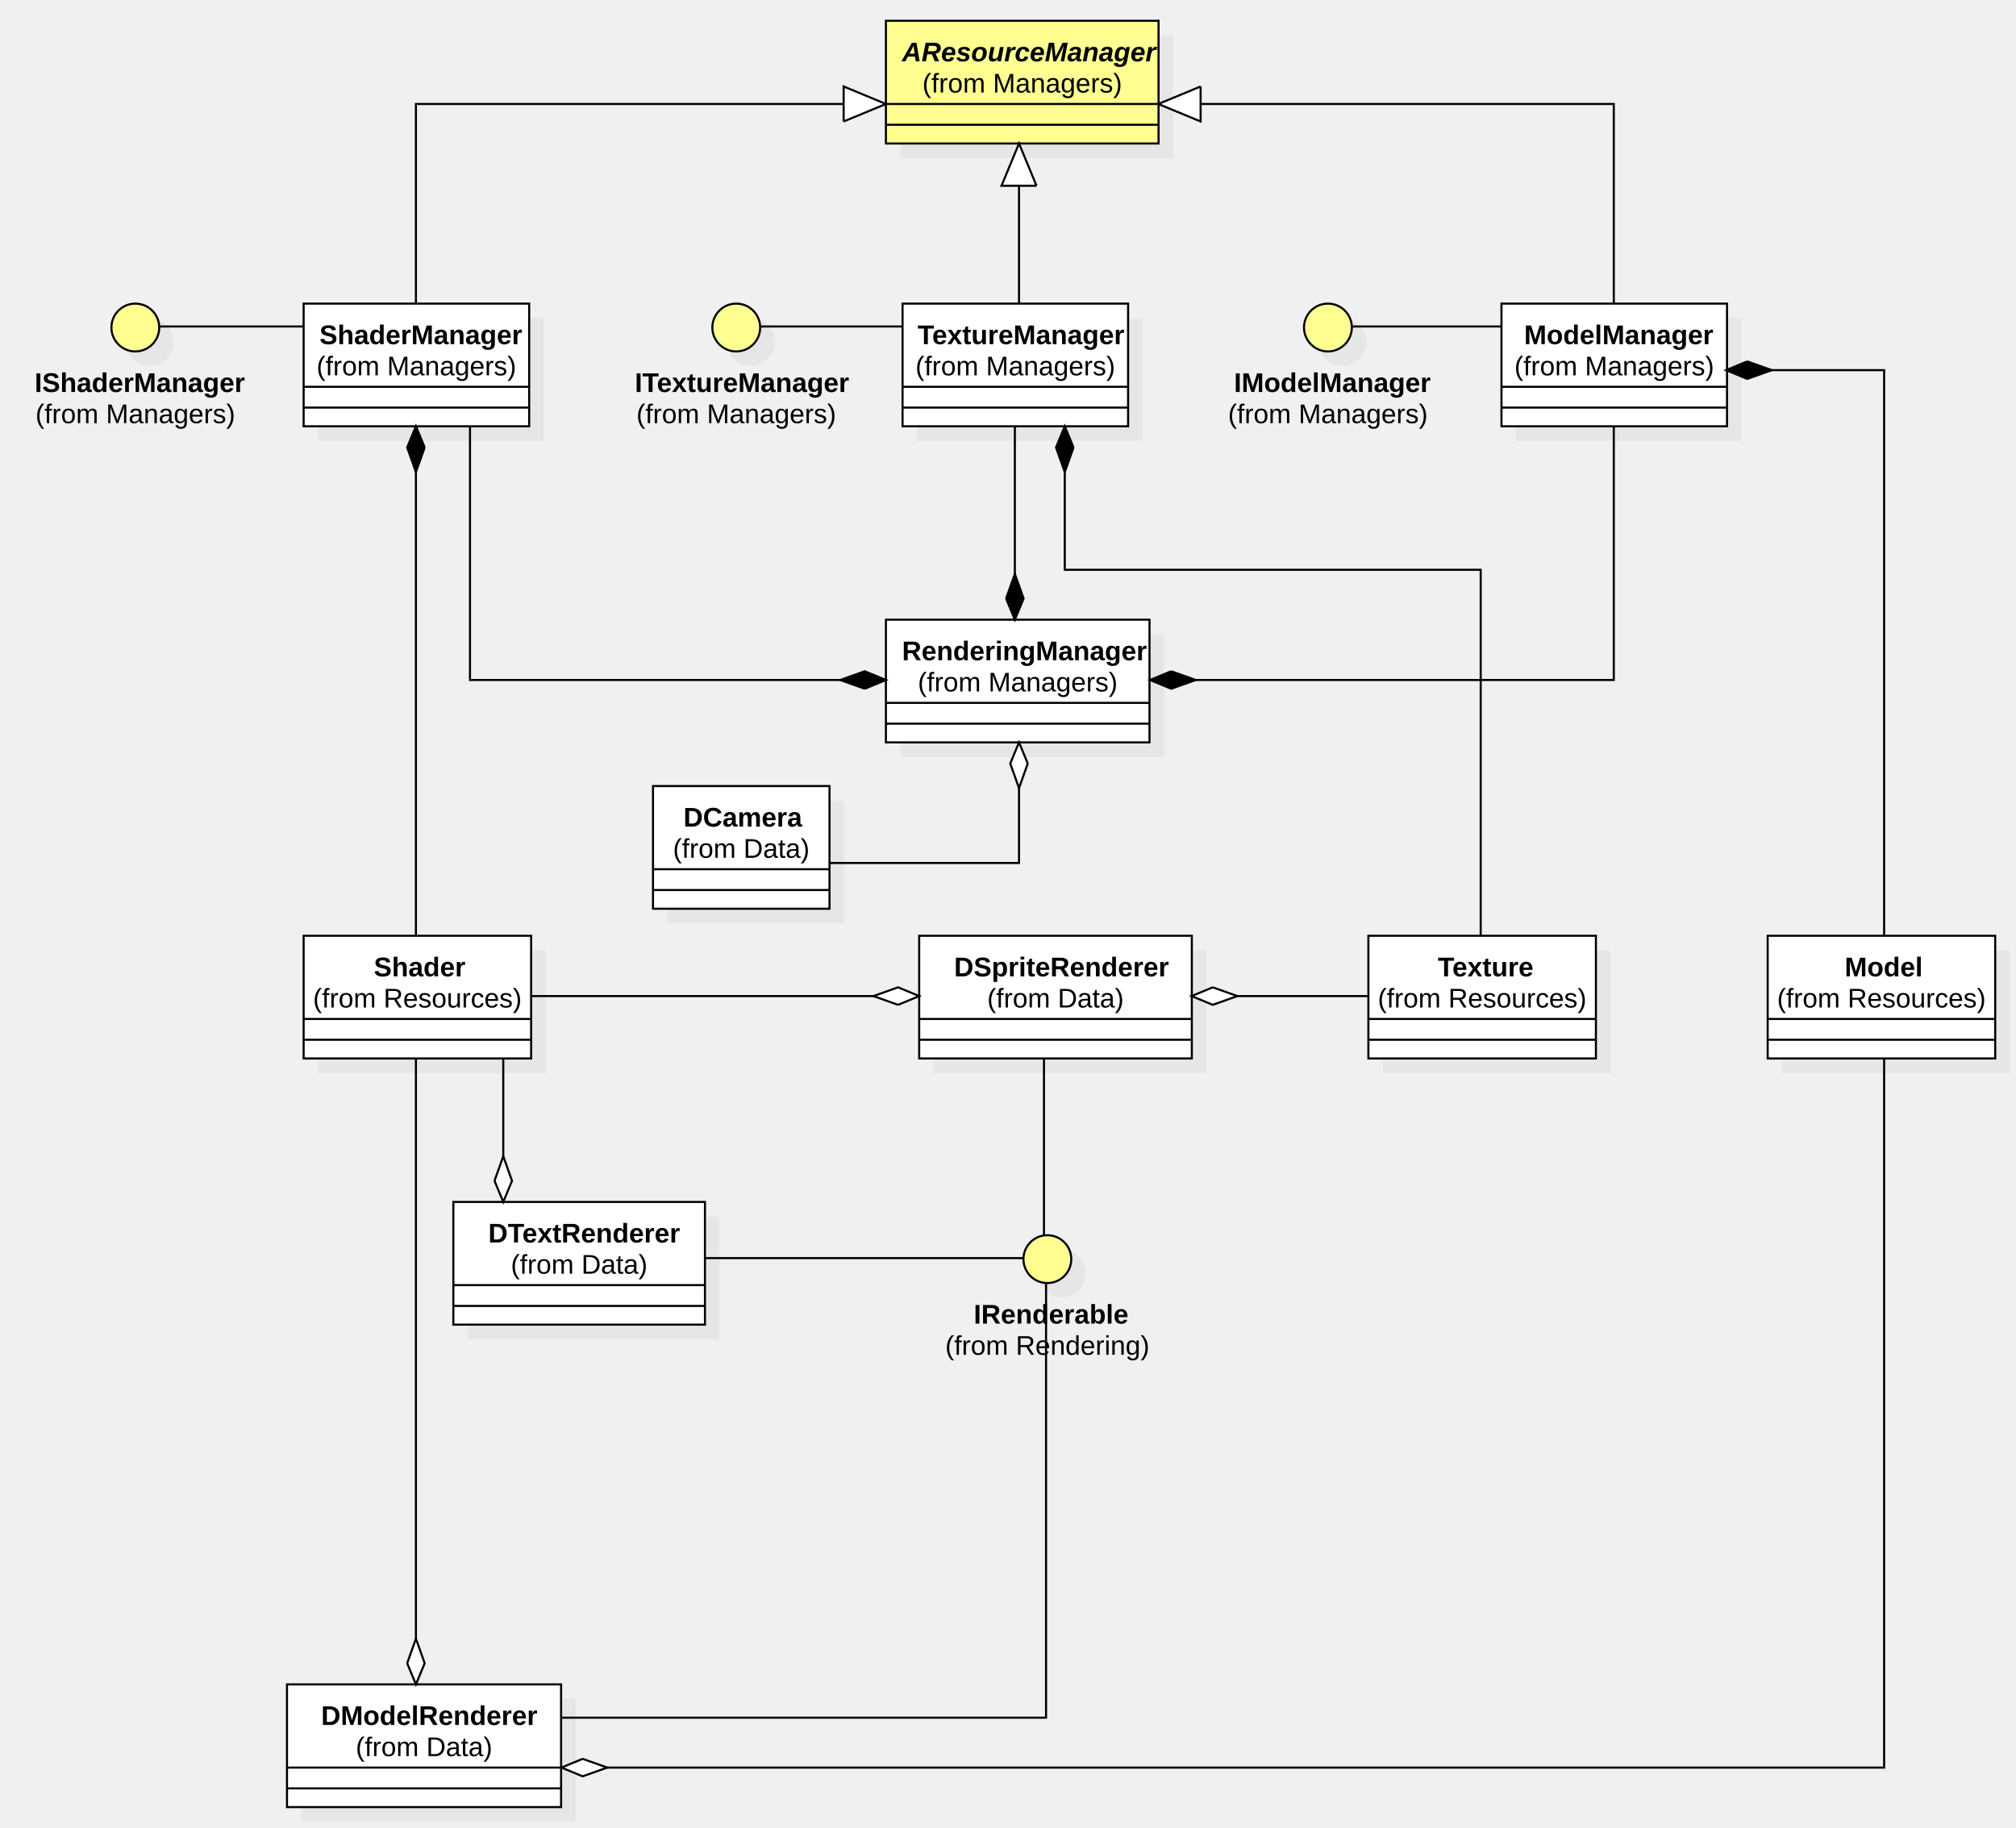
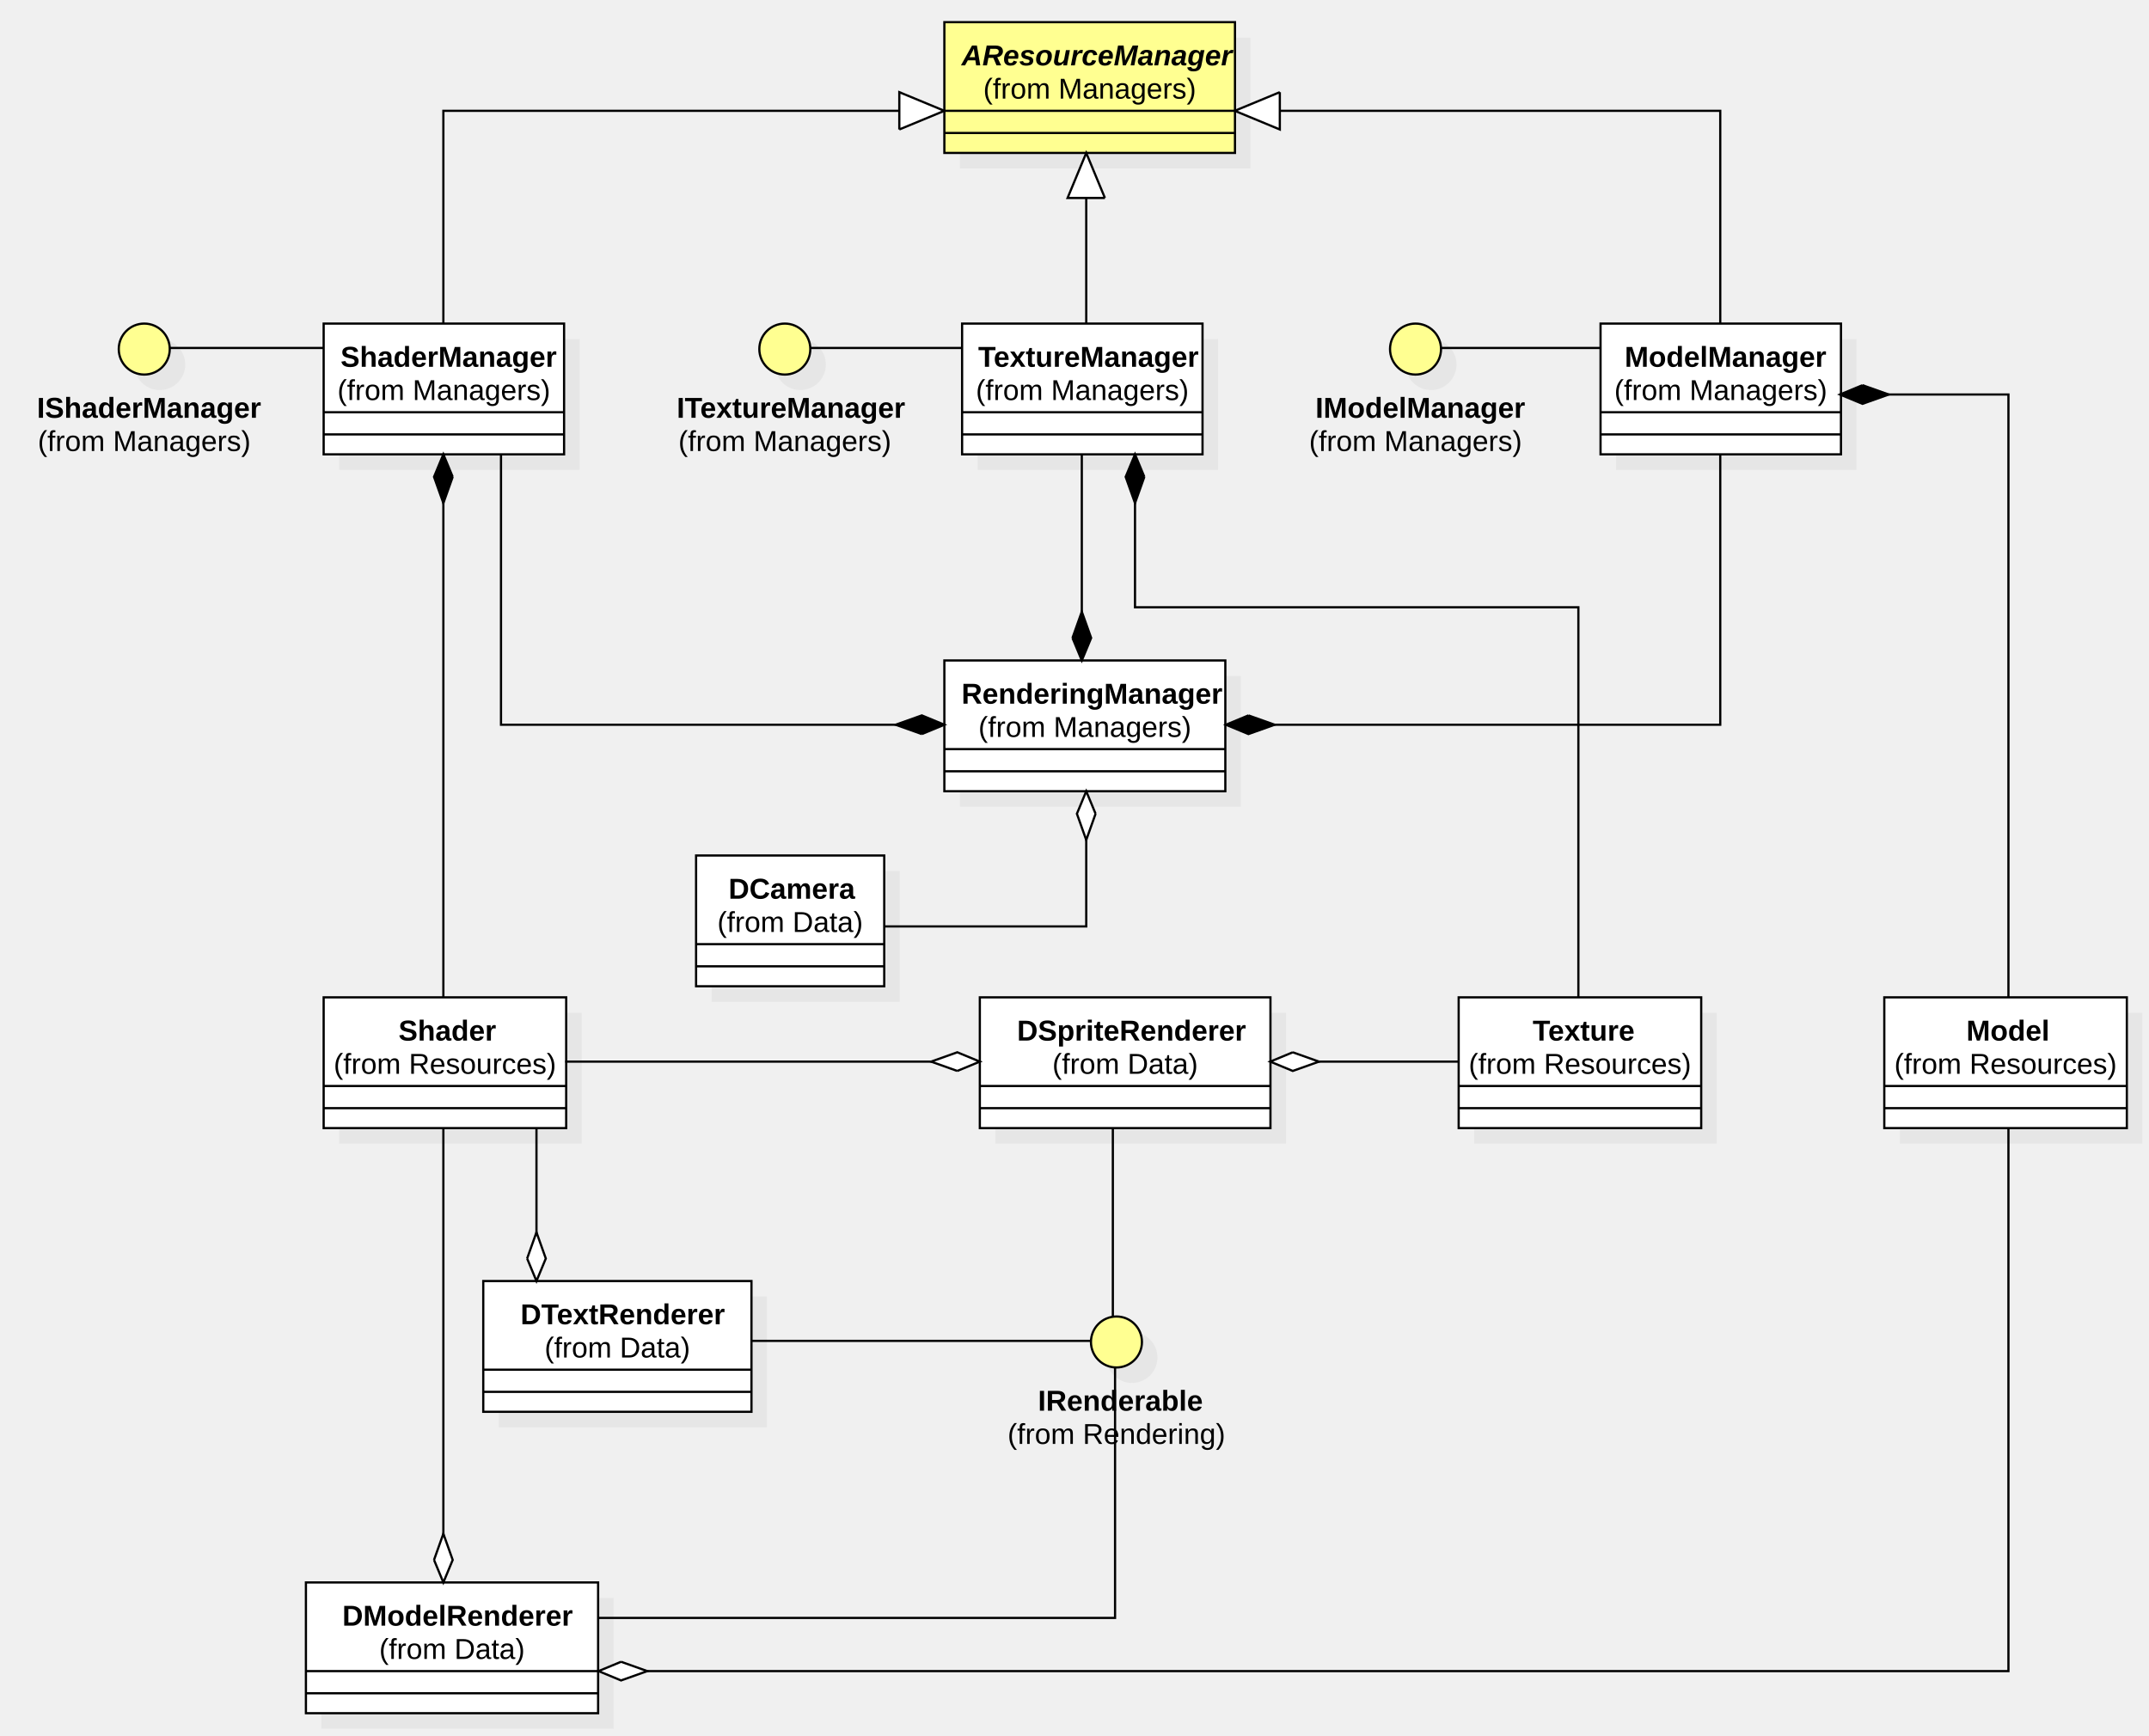
- <svg xmlns="http://www.w3.org/2000/svg" version="1.1" width="969.407" height="879">
+ <svg xmlns="http://www.w3.org/2000/svg" version="1.1" width="969.407" height="783">
  <defs />
  <g>
    <g transform="translate(-22,-6) scale(1,1)">
      <rect fill="#C0C0C0" stroke="none" x="455" y="311" width="126.743" height="59" opacity="0.2" />
    </g>
    <g transform="translate(-22,-6) scale(1,1)">
      <rect fill="#ffffff" stroke="none" x="448" y="304" width="126.743" height="59" />
    </g>
    <g transform="translate(-22,-6) scale(1,1)">
      <path fill="none" stroke="#000000" d="M 448 304 L 574.743 304 L 574.743 363 L 448 363 L 448 304 Z Z" stroke-miterlimit="10" />
    </g>
    <g transform="translate(-22,-6) scale(1,1)">
      <path fill="none" stroke="#000000" d="M 448 344 L 574.743 344" stroke-miterlimit="10" />
    </g>
    <g transform="translate(-22,-6) scale(1,1)">
      <path fill="none" stroke="#000000" d="M 448 354 L 574.743 354" stroke-miterlimit="10" />
    </g>
    <g transform="translate(-22,-6) scale(1,1)">
      <g>
        <path fill="none" stroke="none" />
        <text fill="#000000" stroke="none" font-family="Arial" font-size="13px" font-style="normal" font-weight="bold" text-decoration="none" x="455.725" y="323.5">RenderingManager</text>
      </g>
    </g>
    <g transform="translate(-22,-6) scale(1,1)">
      <g>
        <path fill="none" stroke="none" />
        <text fill="#000000" stroke="none" font-family="Arial" font-size="13px" font-style="normal" font-weight="normal" text-decoration="none" x="463.332" y="338.5">(from Managers)</text>
      </g>
    </g>
    <g transform="translate(-22,-6) scale(1,1)">
      <rect fill="#C0C0C0" stroke="none" x="175" y="159" width="108.455" height="59" opacity="0.2" />
    </g>
    <g transform="translate(-22,-6) scale(1,1)">
      <rect fill="#ffffff" stroke="none" x="168" y="152" width="108.455" height="59" />
    </g>
    <g transform="translate(-22,-6) scale(1,1)">
      <path fill="none" stroke="#000000" d="M 168 152 L 276.455 152 L 276.455 211 L 168 211 L 168 152 Z Z" stroke-miterlimit="10" />
    </g>
    <g transform="translate(-22,-6) scale(1,1)">
      <path fill="none" stroke="#000000" d="M 168 192 L 276.455 192" stroke-miterlimit="10" />
    </g>
    <g transform="translate(-22,-6) scale(1,1)">
      <path fill="none" stroke="#000000" d="M 168 202 L 276.455 202" stroke-miterlimit="10" />
    </g>
    <g transform="translate(-22,-6) scale(1,1)">
      <g>
        <path fill="none" stroke="none" />
        <text fill="#000000" stroke="none" font-family="Arial" font-size="13px" font-style="normal" font-weight="bold" text-decoration="none" x="175.614" y="171.5">ShaderManager</text>
      </g>
    </g>
    <g transform="translate(-22,-6) scale(1,1)">
      <g>
        <path fill="none" stroke="none" />
        <text fill="#000000" stroke="none" font-family="Arial" font-size="13px" font-style="normal" font-weight="normal" text-decoration="none" x="174.188" y="186.5">(from Managers)</text>
      </g>
    </g>
    <g transform="translate(-22,-6) scale(1,1)">
      <rect fill="#C0C0C0" stroke="none" x="455" y="23" width="131.097" height="59" opacity="0.2" />
    </g>
    <g transform="translate(-22,-6) scale(1,1)">
      <rect fill="#ffff91" stroke="none" x="448" y="16" width="131.097" height="59" />
    </g>
    <g transform="translate(-22,-6) scale(1,1)">
      <path fill="none" stroke="#000000" d="M 448 16 L 579.097 16 L 579.097 75 L 448 75 L 448 16 Z Z" stroke-miterlimit="10" />
    </g>
    <g transform="translate(-22,-6) scale(1,1)">
      <path fill="none" stroke="#000000" d="M 448 56 L 579.097 56" stroke-miterlimit="10" />
    </g>
    <g transform="translate(-22,-6) scale(1,1)">
      <path fill="none" stroke="#000000" d="M 448 66 L 579.097 66" stroke-miterlimit="10" />
    </g>
    <g transform="translate(-22,-6) scale(1,1)">
      <g>
        <path fill="none" stroke="none" />
        <text fill="#000000" stroke="none" font-family="Arial" font-size="13px" font-style="italic" font-weight="bold" text-decoration="none" x="455.74" y="35.5">AResourceManager</text>
      </g>
    </g>
    <g transform="translate(-22,-6) scale(1,1)">
      <g>
        <path fill="none" stroke="none" />
        <text fill="#000000" stroke="none" font-family="Arial" font-size="13px" font-style="normal" font-weight="normal" text-decoration="none" x="465.51" y="50.5">(from Managers)</text>
      </g>
    </g>
    <g transform="translate(-22,-6) scale(1,1)">
      <path fill="none" stroke="#000000" d="M 222 152 L 222 56 L 448 56" stroke-miterlimit="10" />
    </g>
    <g transform="translate(-22,-6) scale(1,1)">
      <path fill="#FFFFFF" stroke="none" d="M 427.675 64.419 L 448 56 L 427.675 47.581" />
    </g>
    <g transform="translate(-22,-6) scale(1,1)">
      <path fill="none" stroke="#000000" d="M 427.675 64.419 L 448 56 L 427.675 47.581 L 427.675 64.419" stroke-miterlimit="10" />
    </g>
    <g transform="translate(-22,-6) scale(1,1)">
      <rect fill="#C0C0C0" stroke="none" x="463" y="159" width="108.455" height="59" opacity="0.2" />
    </g>
    <g transform="translate(-22,-6) scale(1,1)">
      <rect fill="#ffffff" stroke="none" x="456" y="152" width="108.455" height="59" />
    </g>
    <g transform="translate(-22,-6) scale(1,1)">
      <path fill="none" stroke="#000000" d="M 456 152 L 564.455 152 L 564.455 211 L 456 211 L 456 152 Z Z" stroke-miterlimit="10" />
    </g>
    <g transform="translate(-22,-6) scale(1,1)">
      <path fill="none" stroke="#000000" d="M 456 192 L 564.455 192" stroke-miterlimit="10" />
    </g>
    <g transform="translate(-22,-6) scale(1,1)">
      <path fill="none" stroke="#000000" d="M 456 202 L 564.455 202" stroke-miterlimit="10" />
    </g>
    <g transform="translate(-22,-6) scale(1,1)">
      <g>
        <path fill="none" stroke="none" />
        <text fill="#000000" stroke="none" font-family="Arial" font-size="13px" font-style="normal" font-weight="bold" text-decoration="none" x="463.258" y="171.5">TextureManager</text>
      </g>
    </g>
    <g transform="translate(-22,-6) scale(1,1)">
      <g>
        <path fill="none" stroke="none" />
        <text fill="#000000" stroke="none" font-family="Arial" font-size="13px" font-style="normal" font-weight="normal" text-decoration="none" x="462.188" y="186.5">(from Managers)</text>
      </g>
    </g>
    <g transform="translate(-22,-6) scale(1,1)">
      <rect fill="#C0C0C0" stroke="none" x="751" y="159" width="108.455" height="59" opacity="0.2" />
    </g>
    <g transform="translate(-22,-6) scale(1,1)">
      <rect fill="#ffffff" stroke="none" x="744" y="152" width="108.455" height="59" />
    </g>
    <g transform="translate(-22,-6) scale(1,1)">
      <path fill="none" stroke="#000000" d="M 744 152 L 852.455 152 L 852.455 211 L 744 211 L 744 152 Z Z" stroke-miterlimit="10" />
    </g>
    <g transform="translate(-22,-6) scale(1,1)">
      <path fill="none" stroke="#000000" d="M 744 192 L 852.455 192" stroke-miterlimit="10" />
    </g>
    <g transform="translate(-22,-6) scale(1,1)">
      <path fill="none" stroke="#000000" d="M 744 202 L 852.455 202" stroke-miterlimit="10" />
    </g>
    <g transform="translate(-22,-6) scale(1,1)">
      <g>
        <path fill="none" stroke="none" />
        <text fill="#000000" stroke="none" font-family="Arial" font-size="13px" font-style="normal" font-weight="bold" text-decoration="none" x="754.87" y="171.5">ModelManager</text>
      </g>
    </g>
    <g transform="translate(-22,-6) scale(1,1)">
      <g>
        <path fill="none" stroke="none" />
        <text fill="#000000" stroke="none" font-family="Arial" font-size="13px" font-style="normal" font-weight="normal" text-decoration="none" x="750.188" y="186.5">(from Managers)</text>
      </g>
    </g>
    <g transform="translate(-22,-6) scale(1,1)">
      <path fill="none" stroke="#000000" d="M 512 152 L 512 75" stroke-miterlimit="10" />
    </g>
    <g transform="translate(-22,-6) scale(1,1)">
      <path fill="#FFFFFF" stroke="none" d="M 520.419 95.325 L 512 75 L 503.581 95.325" />
    </g>
    <g transform="translate(-22,-6) scale(1,1)">
      <path fill="none" stroke="#000000" d="M 520.419 95.325 L 512 75 L 503.581 95.325 L 520.419 95.325" stroke-miterlimit="10" />
    </g>
    <g transform="translate(-22,-6) scale(1,1)">
      <path fill="none" stroke="#000000" d="M 798 152 L 798 56 L 579 56" stroke-miterlimit="10" />
    </g>
    <g transform="translate(-22,-6) scale(1,1)">
      <path fill="#FFFFFF" stroke="none" d="M 599.325 47.581 L 579 56 L 599.325 64.419" />
    </g>
    <g transform="translate(-22,-6) scale(1,1)">
      <path fill="none" stroke="#000000" d="M 599.325 47.581 L 579 56 L 599.325 64.419 L 599.325 47.581" stroke-miterlimit="10" />
    </g>
    <g transform="translate(-22,-6) scale(1,1)">
      <path fill="none" stroke="#000000" d="M 248 211 L 248 333 L 448 333" stroke-miterlimit="10" />
    </g>
    <g transform="translate(-22,-6) scale(1,1)">
      <path fill="#000000" stroke="none" d="M 437.837 337.21 L 448 333 L 437.837 328.79 L 426 333" />
    </g>
    <g transform="translate(-22,-6) scale(1,1)">
      <path fill="none" stroke="#000000" d="M 437.837 337.21 L 448 333 L 437.837 328.79 L 426 333 L 437.837 337.21" stroke-miterlimit="10" />
    </g>
    <g transform="translate(-22,-6) scale(1,1)">
      <path fill="none" stroke="#000000" d="M 510 211 L 510 304" stroke-miterlimit="10" />
    </g>
    <g transform="translate(-22,-6) scale(1,1)">
      <path fill="#000000" stroke="none" d="M 505.79 293.837 L 510 304 L 514.21 293.837 L 510 282" />
    </g>
    <g transform="translate(-22,-6) scale(1,1)">
      <path fill="none" stroke="#000000" d="M 505.79 293.837 L 510 304 L 514.21 293.837 L 510 282 L 505.79 293.837" stroke-miterlimit="10" />
    </g>
    <g transform="translate(-22,-6) scale(1,1)">
      <path fill="none" stroke="#000000" d="M 798 211 L 798 333 L 575 333" stroke-miterlimit="10" />
    </g>
    <g transform="translate(-22,-6) scale(1,1)">
      <path fill="#000000" stroke="none" d="M 585.163 328.79 L 575 333 L 585.163 337.21 L 597 333" />
    </g>
    <g transform="translate(-22,-6) scale(1,1)">
      <path fill="none" stroke="#000000" d="M 585.163 328.79 L 575 333 L 585.163 337.21 L 597 333 L 585.163 328.79" stroke-miterlimit="10" />
    </g>
    <g transform="translate(-22,-6) scale(1,1)">
      <rect fill="#C0C0C0" stroke="none" x="687" y="463" width="109.407" height="59" opacity="0.2" />
    </g>
    <g transform="translate(-22,-6) scale(1,1)">
      <rect fill="#ffffff" stroke="none" x="680" y="456" width="109.407" height="59" />
    </g>
    <g transform="translate(-22,-6) scale(1,1)">
      <path fill="none" stroke="#000000" d="M 680 456 L 789.407 456 L 789.407 515 L 680 515 L 680 456 Z Z" stroke-miterlimit="10" />
    </g>
    <g transform="translate(-22,-6) scale(1,1)">
      <path fill="none" stroke="#000000" d="M 680 496 L 789.407 496" stroke-miterlimit="10" />
    </g>
    <g transform="translate(-22,-6) scale(1,1)">
      <path fill="none" stroke="#000000" d="M 680 506 L 789.407 506" stroke-miterlimit="10" />
    </g>
    <g transform="translate(-22,-6) scale(1,1)">
      <g>
        <path fill="none" stroke="none" />
        <text fill="#000000" stroke="none" font-family="Arial" font-size="13px" font-style="normal" font-weight="bold" text-decoration="none" x="713.388" y="475.5">Texture</text>
      </g>
    </g>
    <g transform="translate(-22,-6) scale(1,1)">
      <g>
        <path fill="none" stroke="none" />
        <text fill="#000000" stroke="none" font-family="Arial" font-size="13px" font-style="normal" font-weight="normal" text-decoration="none" x="684.5" y="490.5">(from Resources)</text>
      </g>
    </g>
    <g transform="translate(-22,-6) scale(1,1)">
      <rect fill="#C0C0C0" stroke="none" x="175" y="463" width="109.407" height="59" opacity="0.2" />
    </g>
    <g transform="translate(-22,-6) scale(1,1)">
      <rect fill="#ffffff" stroke="none" x="168" y="456" width="109.407" height="59" />
    </g>
    <g transform="translate(-22,-6) scale(1,1)">
      <path fill="none" stroke="#000000" d="M 168 456 L 277.407 456 L 277.407 515 L 168 515 L 168 456 Z Z" stroke-miterlimit="10" />
    </g>
    <g transform="translate(-22,-6) scale(1,1)">
      <path fill="none" stroke="#000000" d="M 168 496 L 277.407 496" stroke-miterlimit="10" />
    </g>
    <g transform="translate(-22,-6) scale(1,1)">
      <path fill="none" stroke="#000000" d="M 168 506 L 277.407 506" stroke-miterlimit="10" />
    </g>
    <g transform="translate(-22,-6) scale(1,1)">
      <g>
        <path fill="none" stroke="none" />
        <text fill="#000000" stroke="none" font-family="Arial" font-size="13px" font-style="normal" font-weight="bold" text-decoration="none" x="201.744" y="475.5">Shader</text>
      </g>
    </g>
    <g transform="translate(-22,-6) scale(1,1)">
      <g>
        <path fill="none" stroke="none" />
        <text fill="#000000" stroke="none" font-family="Arial" font-size="13px" font-style="normal" font-weight="normal" text-decoration="none" x="172.5" y="490.5">(from Resources)</text>
      </g>
    </g>
    <g transform="translate(-22,-6) scale(1,1)">
      <rect fill="#C0C0C0" stroke="none" x="879" y="463" width="109.407" height="59" opacity="0.2" />
    </g>
    <g transform="translate(-22,-6) scale(1,1)">
      <rect fill="#ffffff" stroke="none" x="872" y="456" width="109.407" height="59" />
    </g>
    <g transform="translate(-22,-6) scale(1,1)">
      <path fill="none" stroke="#000000" d="M 872 456 L 981.407 456 L 981.407 515 L 872 515 L 872 456 Z Z" stroke-miterlimit="10" />
    </g>
    <g transform="translate(-22,-6) scale(1,1)">
      <path fill="none" stroke="#000000" d="M 872 496 L 981.407 496" stroke-miterlimit="10" />
    </g>
    <g transform="translate(-22,-6) scale(1,1)">
      <path fill="none" stroke="#000000" d="M 872 506 L 981.407 506" stroke-miterlimit="10" />
    </g>
    <g transform="translate(-22,-6) scale(1,1)">
      <g>
        <path fill="none" stroke="none" />
        <text fill="#000000" stroke="none" font-family="Arial" font-size="13px" font-style="normal" font-weight="bold" text-decoration="none" x="909" y="475.5">Model</text>
      </g>
    </g>
    <g transform="translate(-22,-6) scale(1,1)">
      <g>
        <path fill="none" stroke="none" />
        <text fill="#000000" stroke="none" font-family="Arial" font-size="13px" font-style="normal" font-weight="normal" text-decoration="none" x="876.5" y="490.5">(from Resources)</text>
      </g>
    </g>
    <g transform="translate(-22,-6) scale(1,1)">
-       <rect fill="#C0C0C0" stroke="none" x="167" y="823" width="131.808" height="59" opacity="0.2" />
-     </g>
-     <g transform="translate(-22,-6) scale(1,1)">
-       <rect fill="#ffffff" stroke="none" x="160" y="816" width="131.808" height="59" />
-     </g>
-     <g transform="translate(-22,-6) scale(1,1)">
-       <path fill="none" stroke="#000000" d="M 160 816 L 291.808 816 L 291.808 875 L 160 875 L 160 816 Z Z" stroke-miterlimit="10" />
-     </g>
-     <g transform="translate(-22,-6) scale(1,1)">
-       <path fill="none" stroke="#000000" d="M 160 856 L 291.808 856" stroke-miterlimit="10" />
-     </g>
-     <g transform="translate(-22,-6) scale(1,1)">
-       <path fill="none" stroke="#000000" d="M 160 866 L 291.808 866" stroke-miterlimit="10" />
-     </g>
-     <g transform="translate(-22,-6) scale(1,1)">
-       <g>
-         <path fill="none" stroke="none" />
-         <text fill="#000000" stroke="none" font-family="Arial" font-size="13px" font-style="normal" font-weight="bold" text-decoration="none" x="176.408" y="835.5">DModelRenderer</text>
-       </g>
-     </g>
-     <g transform="translate(-22,-6) scale(1,1)">
-       <g>
-         <path fill="none" stroke="none" />
-         <text fill="#000000" stroke="none" font-family="Arial" font-size="13px" font-style="normal" font-weight="normal" text-decoration="none" x="193.039" y="850.5">(from Data)</text>
+       <rect fill="#C0C0C0" stroke="none" x="167" y="727" width="131.808" height="59" opacity="0.2" />
+     </g>
+     <g transform="translate(-22,-6) scale(1,1)">
+       <rect fill="#ffffff" stroke="none" x="160" y="720" width="131.808" height="59" />
+     </g>
+     <g transform="translate(-22,-6) scale(1,1)">
+       <path fill="none" stroke="#000000" d="M 160 720 L 291.808 720 L 291.808 779 L 160 779 L 160 720 Z Z" stroke-miterlimit="10" />
+     </g>
+     <g transform="translate(-22,-6) scale(1,1)">
+       <path fill="none" stroke="#000000" d="M 160 760 L 291.808 760" stroke-miterlimit="10" />
+     </g>
+     <g transform="translate(-22,-6) scale(1,1)">
+       <path fill="none" stroke="#000000" d="M 160 770 L 291.808 770" stroke-miterlimit="10" />
+     </g>
+     <g transform="translate(-22,-6) scale(1,1)">
+       <g>
+         <path fill="none" stroke="none" />
+         <text fill="#000000" stroke="none" font-family="Arial" font-size="13px" font-style="normal" font-weight="bold" text-decoration="none" x="176.408" y="739.5">DModelRenderer</text>
+       </g>
+     </g>
+     <g transform="translate(-22,-6) scale(1,1)">
+       <g>
+         <path fill="none" stroke="none" />
+         <text fill="#000000" stroke="none" font-family="Arial" font-size="13px" font-style="normal" font-weight="normal" text-decoration="none" x="193.039" y="754.5">(from Data)</text>
      </g>
    </g>
    <g transform="translate(-22,-6) scale(1,1)">
      <rect fill="#C0C0C0" stroke="none" x="247" y="591" width="120.985" height="59" opacity="0.2" />
    </g>
    <g transform="translate(-22,-6) scale(1,1)">
      <rect fill="#ffffff" stroke="none" x="240" y="584" width="120.985" height="59" />
    </g>
    <g transform="translate(-22,-6) scale(1,1)">
      <path fill="none" stroke="#000000" d="M 240 584 L 360.985 584 L 360.985 643 L 240 643 L 240 584 Z Z" stroke-miterlimit="10" />
    </g>
    <g transform="translate(-22,-6) scale(1,1)">
      <path fill="none" stroke="#000000" d="M 240 624 L 360.985 624" stroke-miterlimit="10" />
    </g>
    <g transform="translate(-22,-6) scale(1,1)">
      <path fill="none" stroke="#000000" d="M 240 634 L 360.985 634" stroke-miterlimit="10" />
    </g>
    <g transform="translate(-22,-6) scale(1,1)">
      <g>
        <path fill="none" stroke="none" />
        <text fill="#000000" stroke="none" font-family="Arial" font-size="13px" font-style="normal" font-weight="bold" text-decoration="none" x="256.78" y="603.5">DTextRenderer</text>
      </g>
    </g>
    <g transform="translate(-22,-6) scale(1,1)">
      <g>
        <path fill="none" stroke="none" />
        <text fill="#000000" stroke="none" font-family="Arial" font-size="13px" font-style="normal" font-weight="normal" text-decoration="none" x="267.628" y="618.5">(from Data)</text>
      </g>
    </g>
    <g transform="translate(-22,-6) scale(1,1)">
      <path fill="none" stroke="#000000" d="M 222 456 L 222 211" stroke-miterlimit="10" />
    </g>
    <g transform="translate(-22,-6) scale(1,1)">
      <path fill="#000000" stroke="none" d="M 226.21 221.163 L 222 211 L 217.79 221.163 L 222 233" />
    </g>
    <g transform="translate(-22,-6) scale(1,1)">
      <path fill="none" stroke="#000000" d="M 226.21 221.163 L 222 211 L 217.79 221.163 L 222 233 L 226.21 221.163" stroke-miterlimit="10" />
    </g>
    <g transform="translate(-22,-6) scale(1,1)">
      <path fill="none" stroke="#000000" d="M 264 515 L 264 584" stroke-miterlimit="10" />
    </g>
    <g transform="translate(-22,-6) scale(1,1)">
      <path fill="#FFFFFF" stroke="none" d="M 259.79 573.837 L 264 584 L 268.21 573.837 L 264 562" />
    </g>
    <g transform="translate(-22,-6) scale(1,1)">
      <path fill="none" stroke="#000000" d="M 259.79 573.837 L 264 584 L 268.21 573.837 L 264 562 L 259.79 573.837" stroke-miterlimit="10" />
    </g>
    <g transform="translate(-22,-6) scale(1,1)">
-       <path fill="none" stroke="#000000" d="M 222 515 L 222 816" stroke-miterlimit="10" />
-     </g>
-     <g transform="translate(-22,-6) scale(1,1)">
-       <path fill="#FFFFFF" stroke="none" d="M 217.79 805.837 L 222 816 L 226.21 805.837 L 222 794" />
-     </g>
-     <g transform="translate(-22,-6) scale(1,1)">
-       <path fill="none" stroke="#000000" d="M 217.79 805.837 L 222 816 L 226.21 805.837 L 222 794 L 217.79 805.837" stroke-miterlimit="10" />
-     </g>
-     <g transform="translate(-22,-6) scale(1,1)">
-       <path fill="none" stroke="#000000" d="M 928 515 L 928 856 L 292 856" stroke-miterlimit="10" />
-     </g>
-     <g transform="translate(-22,-6) scale(1,1)">
-       <path fill="#FFFFFF" stroke="none" d="M 302.163 851.79 L 292 856 L 302.163 860.21 L 314 856" />
-     </g>
-     <g transform="translate(-22,-6) scale(1,1)">
-       <path fill="none" stroke="#000000" d="M 302.163 851.79 L 292 856 L 302.163 860.21 L 314 856 L 302.163 851.79" stroke-miterlimit="10" />
+       <path fill="none" stroke="#000000" d="M 222 515 L 222 720" stroke-miterlimit="10" />
+     </g>
+     <g transform="translate(-22,-6) scale(1,1)">
+       <path fill="#FFFFFF" stroke="none" d="M 217.79 709.837 L 222 720 L 226.21 709.837 L 222 698" />
+     </g>
+     <g transform="translate(-22,-6) scale(1,1)">
+       <path fill="none" stroke="#000000" d="M 217.79 709.837 L 222 720 L 226.21 709.837 L 222 698 L 217.79 709.837" stroke-miterlimit="10" />
+     </g>
+     <g transform="translate(-22,-6) scale(1,1)">
+       <path fill="none" stroke="#000000" d="M 928 515 L 928 760 L 292 760" stroke-miterlimit="10" />
+     </g>
+     <g transform="translate(-22,-6) scale(1,1)">
+       <path fill="#FFFFFF" stroke="none" d="M 302.163 755.79 L 292 760 L 302.163 764.21 L 314 760" />
+     </g>
+     <g transform="translate(-22,-6) scale(1,1)">
+       <path fill="none" stroke="#000000" d="M 302.163 755.79 L 292 760 L 302.163 764.21 L 314 760 L 302.163 755.79" stroke-miterlimit="10" />
    </g>
    <g transform="translate(-22,-6) scale(1,1)">
      <path fill="none" stroke="#000000" d="M 928 456 L 928 184 L 852 184" stroke-miterlimit="10" />
    </g>
    <g transform="translate(-22,-6) scale(1,1)">
      <path fill="#000000" stroke="none" d="M 862.163 179.79 L 852 184 L 862.163 188.21 L 874 184" />
    </g>
    <g transform="translate(-22,-6) scale(1,1)">
      <path fill="none" stroke="#000000" d="M 862.163 179.79 L 852 184 L 862.163 188.21 L 874 184 L 862.163 179.79" stroke-miterlimit="10" />
    </g>
    <g transform="translate(-22,-6) scale(1,1)">
      <rect fill="#C0C0C0" stroke="none" x="471" y="463" width="131.097" height="59" opacity="0.2" />
    </g>
    <g transform="translate(-22,-6) scale(1,1)">
      <rect fill="#ffffff" stroke="none" x="464" y="456" width="131.097" height="59" />
    </g>
    <g transform="translate(-22,-6) scale(1,1)">
      <path fill="none" stroke="#000000" d="M 464 456 L 595.097 456 L 595.097 515 L 464 515 L 464 456 Z Z" stroke-miterlimit="10" />
    </g>
    <g transform="translate(-22,-6) scale(1,1)">
      <path fill="none" stroke="#000000" d="M 464 496 L 595.097 496" stroke-miterlimit="10" />
    </g>
    <g transform="translate(-22,-6) scale(1,1)">
      <path fill="none" stroke="#000000" d="M 464 506 L 595.097 506" stroke-miterlimit="10" />
    </g>
    <g transform="translate(-22,-6) scale(1,1)">
      <g>
        <path fill="none" stroke="none" />
        <text fill="#000000" stroke="none" font-family="Arial" font-size="13px" font-style="normal" font-weight="bold" text-decoration="none" x="480.776" y="475.5">DSpriteRenderer</text>
      </g>
    </g>
    <g transform="translate(-22,-6) scale(1,1)">
      <g>
        <path fill="none" stroke="none" />
        <text fill="#000000" stroke="none" font-family="Arial" font-size="13px" font-style="normal" font-weight="normal" text-decoration="none" x="496.684" y="490.5">(from Data)</text>
      </g>
    </g>
    <g transform="translate(-22,-6) scale(1,1)">
      <path fill="none" stroke="#000000" d="M 734 456 L 734 280 L 534 280 L 534 211" stroke-miterlimit="10" />
    </g>
    <g transform="translate(-22,-6) scale(1,1)">
      <path fill="#000000" stroke="none" d="M 538.21 221.163 L 534 211 L 529.79 221.163 L 534 233" />
    </g>
    <g transform="translate(-22,-6) scale(1,1)">
      <path fill="none" stroke="#000000" d="M 538.21 221.163 L 534 211 L 529.79 221.163 L 534 233 L 538.21 221.163" stroke-miterlimit="10" />
    </g>
    <g transform="translate(-22,-6) scale(1,1)">
      <path fill="none" stroke="#000000" d="M 680 485 L 595 485" stroke-miterlimit="10" />
    </g>
    <g transform="translate(-22,-6) scale(1,1)">
      <path fill="#FFFFFF" stroke="none" d="M 605.163 480.79 L 595 485 L 605.163 489.21 L 617 485" />
    </g>
    <g transform="translate(-22,-6) scale(1,1)">
      <path fill="none" stroke="#000000" d="M 605.163 480.79 L 595 485 L 605.163 489.21 L 617 485 L 605.163 480.79" stroke-miterlimit="10" />
    </g>
    <g transform="translate(-22,-6) scale(1,1)">
      <path fill="none" stroke="#000000" d="M 277 485 L 464 485" stroke-miterlimit="10" />
    </g>
    <g transform="translate(-22,-6) scale(1,1)">
      <path fill="#FFFFFF" stroke="none" d="M 453.837 489.21 L 464 485 L 453.837 480.79 L 442 485" />
    </g>
    <g transform="translate(-22,-6) scale(1,1)">
      <path fill="none" stroke="#000000" d="M 453.837 489.21 L 464 485 L 453.837 480.79 L 442 485 L 453.837 489.21" stroke-miterlimit="10" />
    </g>
    <g transform="translate(-22,-6) scale(1,1)">
      <path fill="#C0C0C0" stroke="none" d="M 521.128 618.5 C 521.128 612.149 526.276 607 532.628 607 C 538.979 607 544.128 612.149 544.128 618.5 C 544.128 624.851 538.979 630 532.628 630 C 526.276 630 521.128 624.851 521.128 618.5 Z" opacity="0.2" />
    </g>
    <g transform="translate(-22,-6) scale(1,1)">
      <path fill="#ffff91" stroke="none" d="M 514.128 611.5 C 514.128 605.149 519.276 600 525.628 600 C 531.979 600 537.128 605.149 537.128 611.5 C 537.128 617.851 531.979 623 525.628 623 C 519.276 623 514.128 617.851 514.128 611.5 Z" />
    </g>
    <g transform="translate(-22,-6) scale(1,1)">
      <path fill="none" stroke="#000000" d="M 514.128 611.5 C 514.128 605.149 519.276 600 525.628 600 C 531.979 600 537.128 605.149 537.128 611.5 C 537.128 617.851 531.979 623 525.628 623 C 519.276 623 514.128 617.851 514.128 611.5 Z" stroke-miterlimit="10" />
    </g>
    <g transform="translate(-22,-6) scale(1,1)">
      <g>
        <path fill="none" stroke="none" />
        <text fill="#000000" stroke="none" font-family="Arial" font-size="13px" font-style="normal" font-weight="bold" text-decoration="none" x="490.214" y="642.5">IRenderable</text>
      </g>
    </g>
    <g transform="translate(-22,-6) scale(1,1)">
      <g>
        <path fill="none" stroke="none" />
        <text fill="#000000" stroke="none" font-family="Arial" font-size="13px" font-style="normal" font-weight="normal" text-decoration="none" x="476.5" y="657.5">(from Rendering)</text>
      </g>
    </g>
    <g transform="translate(-22,-6) scale(1,1)">
      <path fill="none" stroke="#000000" d="M 361 611 L 514.128 611" stroke-miterlimit="10" />
    </g>
    <g transform="translate(-22,-6) scale(1,1)">
-       <path fill="none" stroke="#000000" d="M 292 832 L 525 832 L 525 623" stroke-miterlimit="10" />
+       <path fill="none" stroke="#000000" d="M 292 736 L 525 736 L 525 623" stroke-miterlimit="10" />
    </g>
    <g transform="translate(-22,-6) scale(1,1)">
      <path fill="none" stroke="#000000" d="M 524 515 L 524 600" stroke-miterlimit="10" />
    </g>
    <g transform="translate(-22,-6) scale(1,1)">
      <path fill="#C0C0C0" stroke="none" d="M 82.572 170.5 C 82.572 164.149 87.721 159 94.072 159 C 100.423 159 105.572 164.149 105.572 170.5 C 105.572 176.851 100.423 182 94.072 182 C 87.721 182 82.572 176.851 82.572 170.5 Z" opacity="0.2" />
    </g>
    <g transform="translate(-22,-6) scale(1,1)">
      <path fill="#ffff91" stroke="none" d="M 75.572 163.5 C 75.572 157.149 80.721 152 87.072 152 C 93.423 152 98.572 157.149 98.572 163.5 C 98.572 169.851 93.423 175 87.072 175 C 80.721 175 75.572 169.851 75.572 163.5 Z" />
    </g>
    <g transform="translate(-22,-6) scale(1,1)">
      <path fill="none" stroke="#000000" d="M 75.572 163.5 C 75.572 157.149 80.721 152 87.072 152 C 93.423 152 98.572 157.149 98.572 163.5 C 98.572 169.851 93.423 175 87.072 175 C 80.721 175 75.572 169.851 75.572 163.5 Z" stroke-miterlimit="10" />
    </g>
    <g transform="translate(-22,-6) scale(1,1)">
      <g>
        <path fill="none" stroke="none" />
        <text fill="#000000" stroke="none" font-family="Arial" font-size="13px" font-style="normal" font-weight="bold" text-decoration="none" x="38.652" y="194.5">IShaderManager</text>
      </g>
    </g>
    <g transform="translate(-22,-6) scale(1,1)">
      <g>
        <path fill="none" stroke="none" />
        <text fill="#000000" stroke="none" font-family="Arial" font-size="13px" font-style="normal" font-weight="normal" text-decoration="none" x="39.033" y="209.5">(from Managers)</text>
      </g>
    </g>
    <g transform="translate(-22,-6) scale(1,1)">
      <path fill="#C0C0C0" stroke="none" d="M 371.533 170.5 C 371.533 164.149 376.682 159 383.033 159 C 389.385 159 394.533 164.149 394.533 170.5 C 394.533 176.851 389.385 182 383.033 182 C 376.682 182 371.533 176.851 371.533 170.5 Z" opacity="0.2" />
    </g>
    <g transform="translate(-22,-6) scale(1,1)">
      <path fill="#ffff91" stroke="none" d="M 364.533 163.5 C 364.533 157.149 369.682 152 376.033 152 C 382.385 152 387.533 157.149 387.533 163.5 C 387.533 169.851 382.385 175 376.033 175 C 369.682 175 364.533 169.851 364.533 163.5 Z" />
    </g>
    <g transform="translate(-22,-6) scale(1,1)">
      <path fill="none" stroke="#000000" d="M 364.533 163.5 C 364.533 157.149 369.682 152 376.033 152 C 382.385 152 387.533 157.149 387.533 163.5 C 387.533 169.851 382.385 175 376.033 175 C 369.682 175 364.533 169.851 364.533 163.5 Z" stroke-miterlimit="10" />
    </g>
    <g transform="translate(-22,-6) scale(1,1)">
      <g>
        <path fill="none" stroke="none" />
        <text fill="#000000" stroke="none" font-family="Arial" font-size="13px" font-style="normal" font-weight="bold" text-decoration="none" x="327.258" y="194.5">ITextureManager</text>
      </g>
    </g>
    <g transform="translate(-22,-6) scale(1,1)">
      <g>
        <path fill="none" stroke="none" />
        <text fill="#000000" stroke="none" font-family="Arial" font-size="13px" font-style="normal" font-weight="normal" text-decoration="none" x="327.994" y="209.5">(from Managers)</text>
      </g>
    </g>
    <g transform="translate(-22,-6) scale(1,1)">
      <path fill="#C0C0C0" stroke="none" d="M 656.039 170.5 C 656.039 164.149 661.188 159 667.539 159 C 673.89 159 679.039 164.149 679.039 170.5 C 679.039 176.851 673.89 182 667.539 182 C 661.188 182 656.039 176.851 656.039 170.5 Z" opacity="0.2" />
    </g>
    <g transform="translate(-22,-6) scale(1,1)">
      <path fill="#ffff91" stroke="none" d="M 649.039 163.5 C 649.039 157.149 654.188 152 660.539 152 C 666.89 152 672.039 157.149 672.039 163.5 C 672.039 169.851 666.89 175 660.539 175 C 654.188 175 649.039 169.851 649.039 163.5 Z" />
    </g>
    <g transform="translate(-22,-6) scale(1,1)">
      <path fill="none" stroke="#000000" d="M 649.039 163.5 C 649.039 157.149 654.188 152 660.539 152 C 666.89 152 672.039 157.149 672.039 163.5 C 672.039 169.851 666.89 175 660.539 175 C 654.188 175 649.039 169.851 649.039 163.5 Z" stroke-miterlimit="10" />
    </g>
    <g transform="translate(-22,-6) scale(1,1)">
      <g>
        <path fill="none" stroke="none" />
        <text fill="#000000" stroke="none" font-family="Arial" font-size="13px" font-style="normal" font-weight="bold" text-decoration="none" x="615.375" y="194.5">IModelManager</text>
      </g>
    </g>
    <g transform="translate(-22,-6) scale(1,1)">
      <g>
        <path fill="none" stroke="none" />
        <text fill="#000000" stroke="none" font-family="Arial" font-size="13px" font-style="normal" font-weight="normal" text-decoration="none" x="612.5" y="209.5">(from Managers)</text>
      </g>
    </g>
    <g transform="translate(-22,-6) scale(1,1)">
      <path fill="none" stroke="#000000" d="M 168 163 L 98.572 163" stroke-miterlimit="10" />
    </g>
    <g transform="translate(-22,-6) scale(1,1)">
      <path fill="none" stroke="#000000" d="M 456 163 L 387.533 163" stroke-miterlimit="10" />
    </g>
    <g transform="translate(-22,-6) scale(1,1)">
      <path fill="none" stroke="#000000" d="M 744 163 L 672.039 163" stroke-miterlimit="10" />
    </g>
    <g transform="translate(-22,-6) scale(1,1)">
-       <rect fill="#C0C0C0" stroke="none" x="343" y="391" width="84.874" height="59" opacity="0.2" />
-     </g>
-     <g transform="translate(-22,-6) scale(1,1)">
-       <rect fill="#ffffff" stroke="none" x="336" y="384" width="84.874" height="59" />
-     </g>
-     <g transform="translate(-22,-6) scale(1,1)">
-       <path fill="none" stroke="#000000" d="M 336 384 L 420.874 384 L 420.874 443 L 336 443 L 336 384 Z Z" stroke-miterlimit="10" />
-     </g>
-     <g transform="translate(-22,-6) scale(1,1)">
-       <path fill="none" stroke="#000000" d="M 336 424 L 420.874 424" stroke-miterlimit="10" />
-     </g>
-     <g transform="translate(-22,-6) scale(1,1)">
-       <path fill="none" stroke="#000000" d="M 336 434 L 420.874 434" stroke-miterlimit="10" />
-     </g>
-     <g transform="translate(-22,-6) scale(1,1)">
-       <g>
-         <path fill="none" stroke="none" />
-         <text fill="#000000" stroke="none" font-family="Arial" font-size="13px" font-style="normal" font-weight="bold" text-decoration="none" x="350.625" y="403.5">DCamera</text>
-       </g>
-     </g>
-     <g transform="translate(-22,-6) scale(1,1)">
-       <g>
-         <path fill="none" stroke="none" />
-         <text fill="#000000" stroke="none" font-family="Arial" font-size="13px" font-style="normal" font-weight="normal" text-decoration="none" x="345.572" y="418.5">(from Data)</text>
-       </g>
-     </g>
-     <g transform="translate(-22,-6) scale(1,1)">
-       <path fill="none" stroke="#000000" d="M 421 421 L 512 421 L 512 363" stroke-miterlimit="10" />
+       <rect fill="#C0C0C0" stroke="none" x="343" y="399" width="84.874" height="59" opacity="0.2" />
+     </g>
+     <g transform="translate(-22,-6) scale(1,1)">
+       <rect fill="#ffffff" stroke="none" x="336" y="392" width="84.874" height="59" />
+     </g>
+     <g transform="translate(-22,-6) scale(1,1)">
+       <path fill="none" stroke="#000000" d="M 336 392 L 420.874 392 L 420.874 451 L 336 451 L 336 392 Z Z" stroke-miterlimit="10" />
+     </g>
+     <g transform="translate(-22,-6) scale(1,1)">
+       <path fill="none" stroke="#000000" d="M 336 432 L 420.874 432" stroke-miterlimit="10" />
+     </g>
+     <g transform="translate(-22,-6) scale(1,1)">
+       <path fill="none" stroke="#000000" d="M 336 442 L 420.874 442" stroke-miterlimit="10" />
+     </g>
+     <g transform="translate(-22,-6) scale(1,1)">
+       <g>
+         <path fill="none" stroke="none" />
+         <text fill="#000000" stroke="none" font-family="Arial" font-size="13px" font-style="normal" font-weight="bold" text-decoration="none" x="350.625" y="411.5">DCamera</text>
+       </g>
+     </g>
+     <g transform="translate(-22,-6) scale(1,1)">
+       <g>
+         <path fill="none" stroke="none" />
+         <text fill="#000000" stroke="none" font-family="Arial" font-size="13px" font-style="normal" font-weight="normal" text-decoration="none" x="345.572" y="426.5">(from Data)</text>
+       </g>
+     </g>
+     <g transform="translate(-22,-6) scale(1,1)">
+       <path fill="none" stroke="#000000" d="M 421 424 L 512 424 L 512 363" stroke-miterlimit="10" />
    </g>
    <g transform="translate(-22,-6) scale(1,1)">
      <path fill="#FFFFFF" stroke="none" d="M 516.21 373.163 L 512 363 L 507.79 373.163 L 512 385" />
    </g>
    <g transform="translate(-22,-6) scale(1,1)">
      <path fill="none" stroke="#000000" d="M 516.21 373.163 L 512 363 L 507.79 373.163 L 512 385 L 516.21 373.163" stroke-miterlimit="10" />
    </g>
  </g>
</svg>
